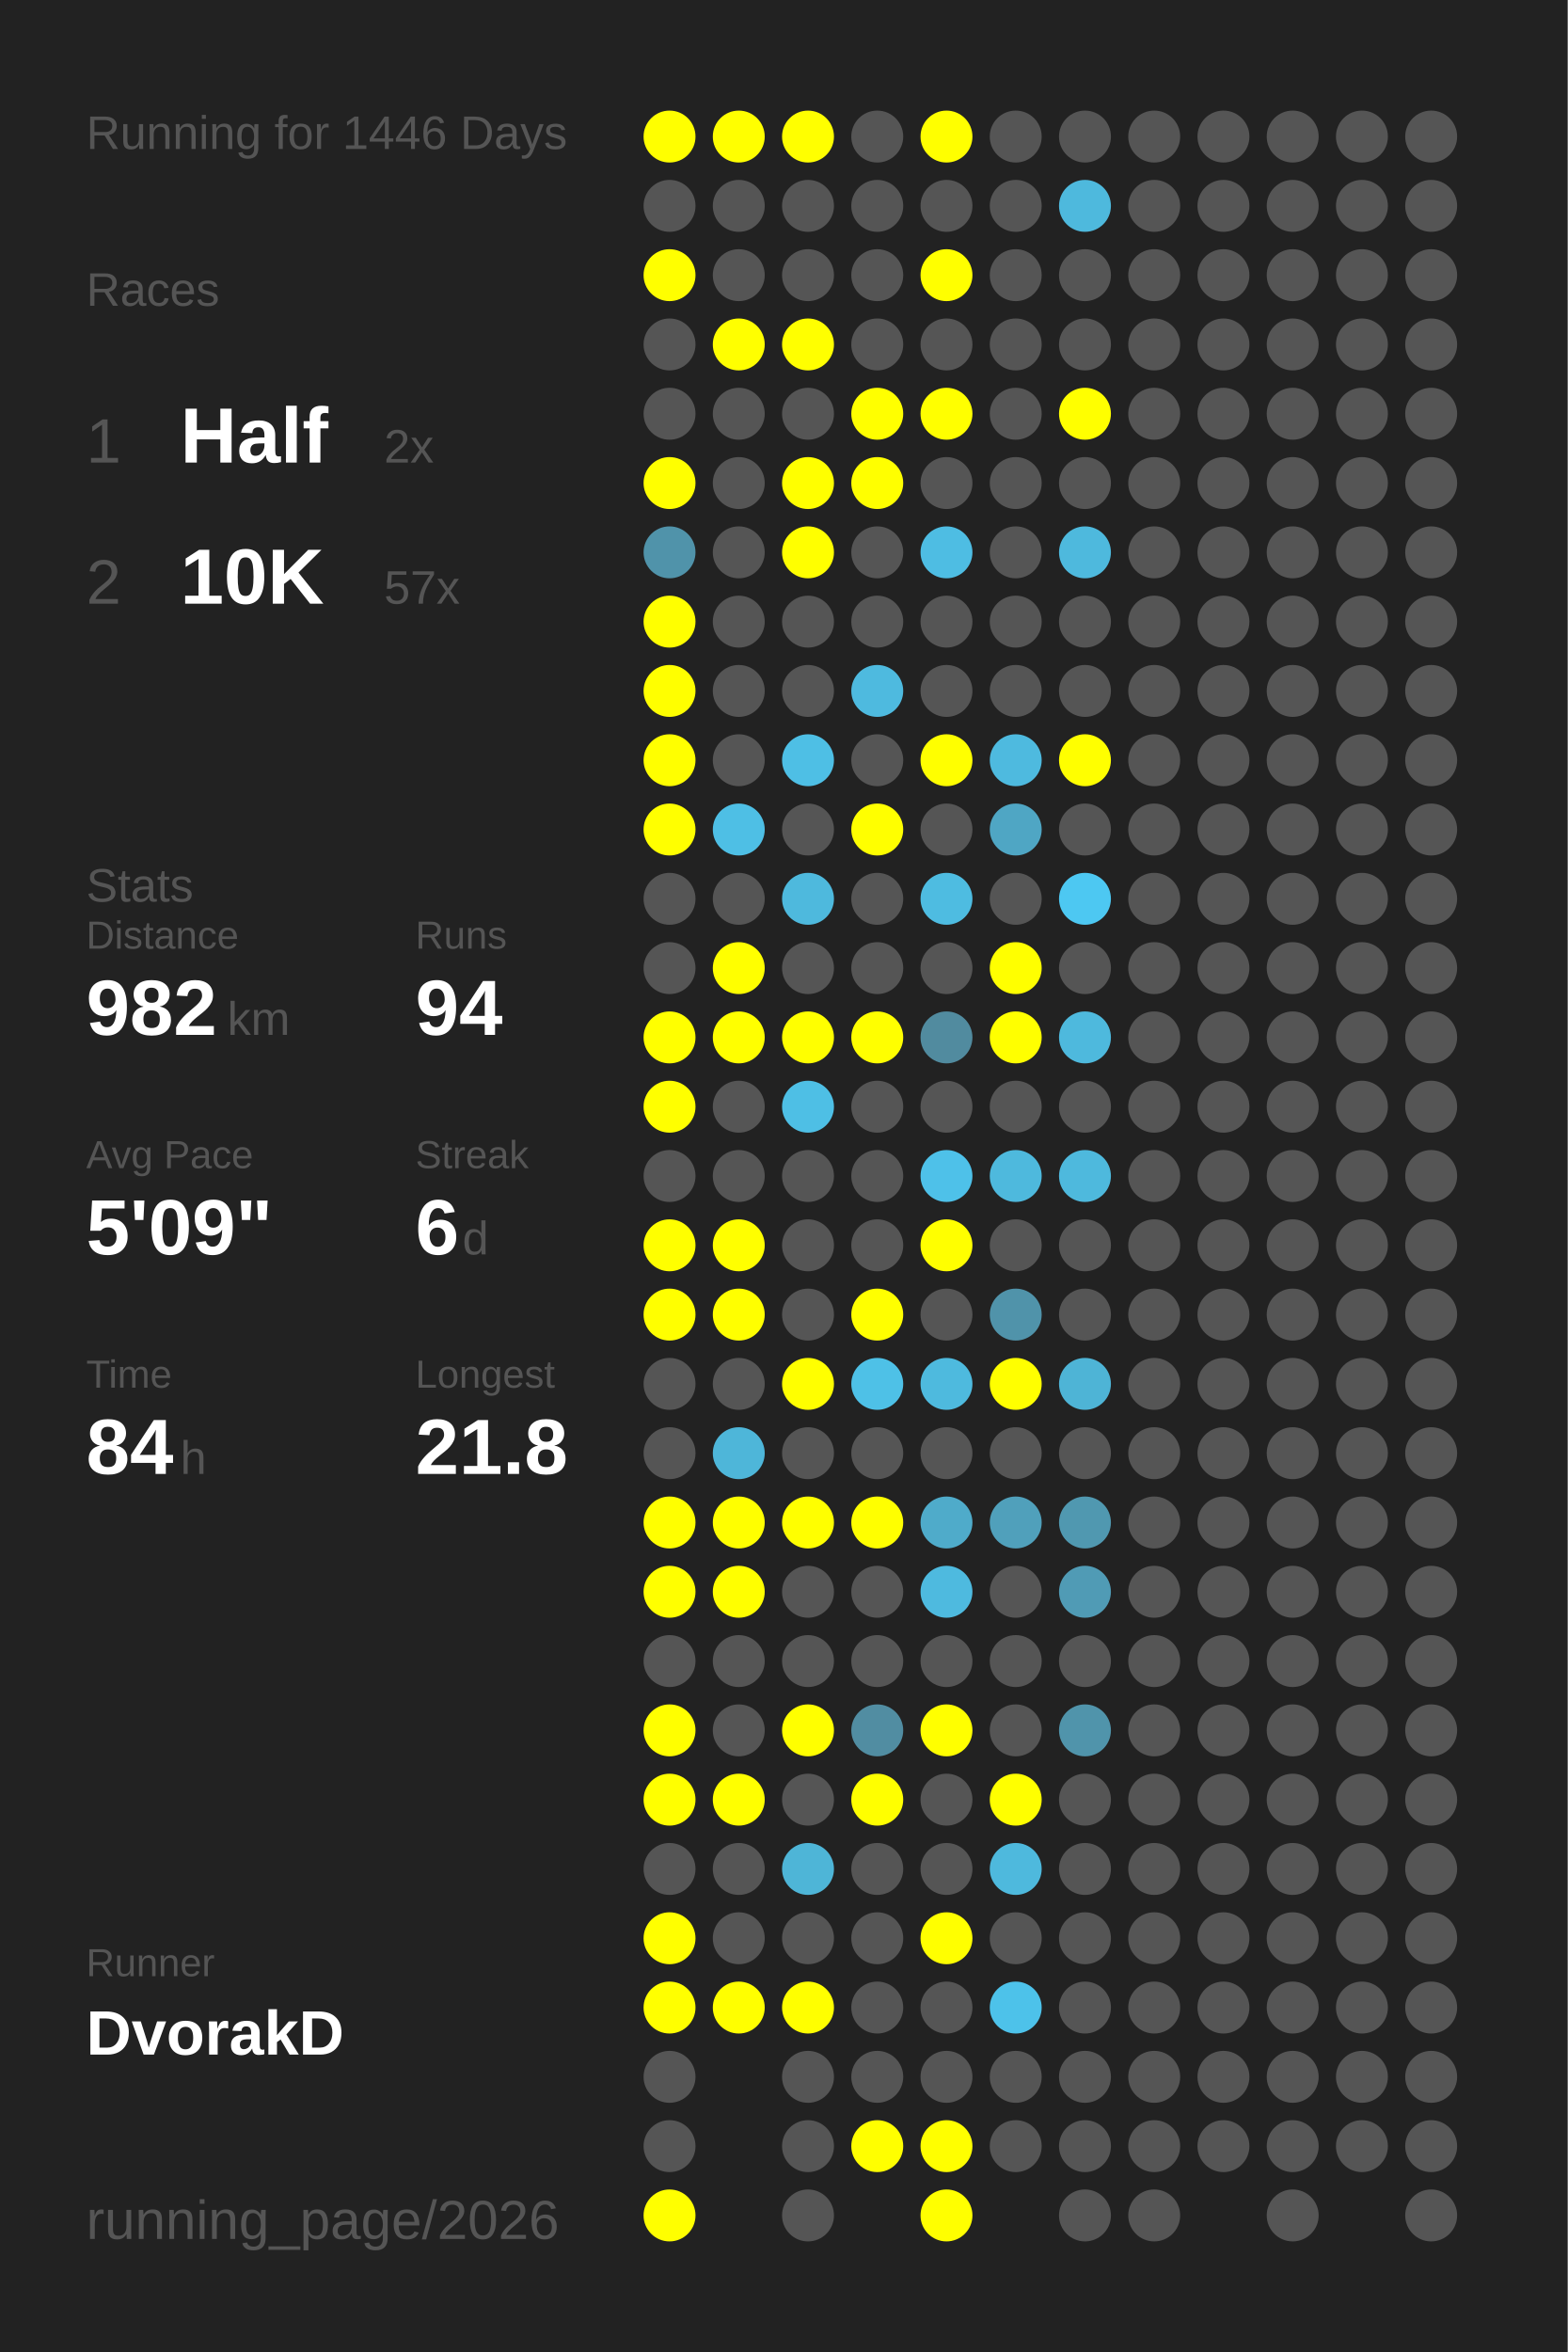
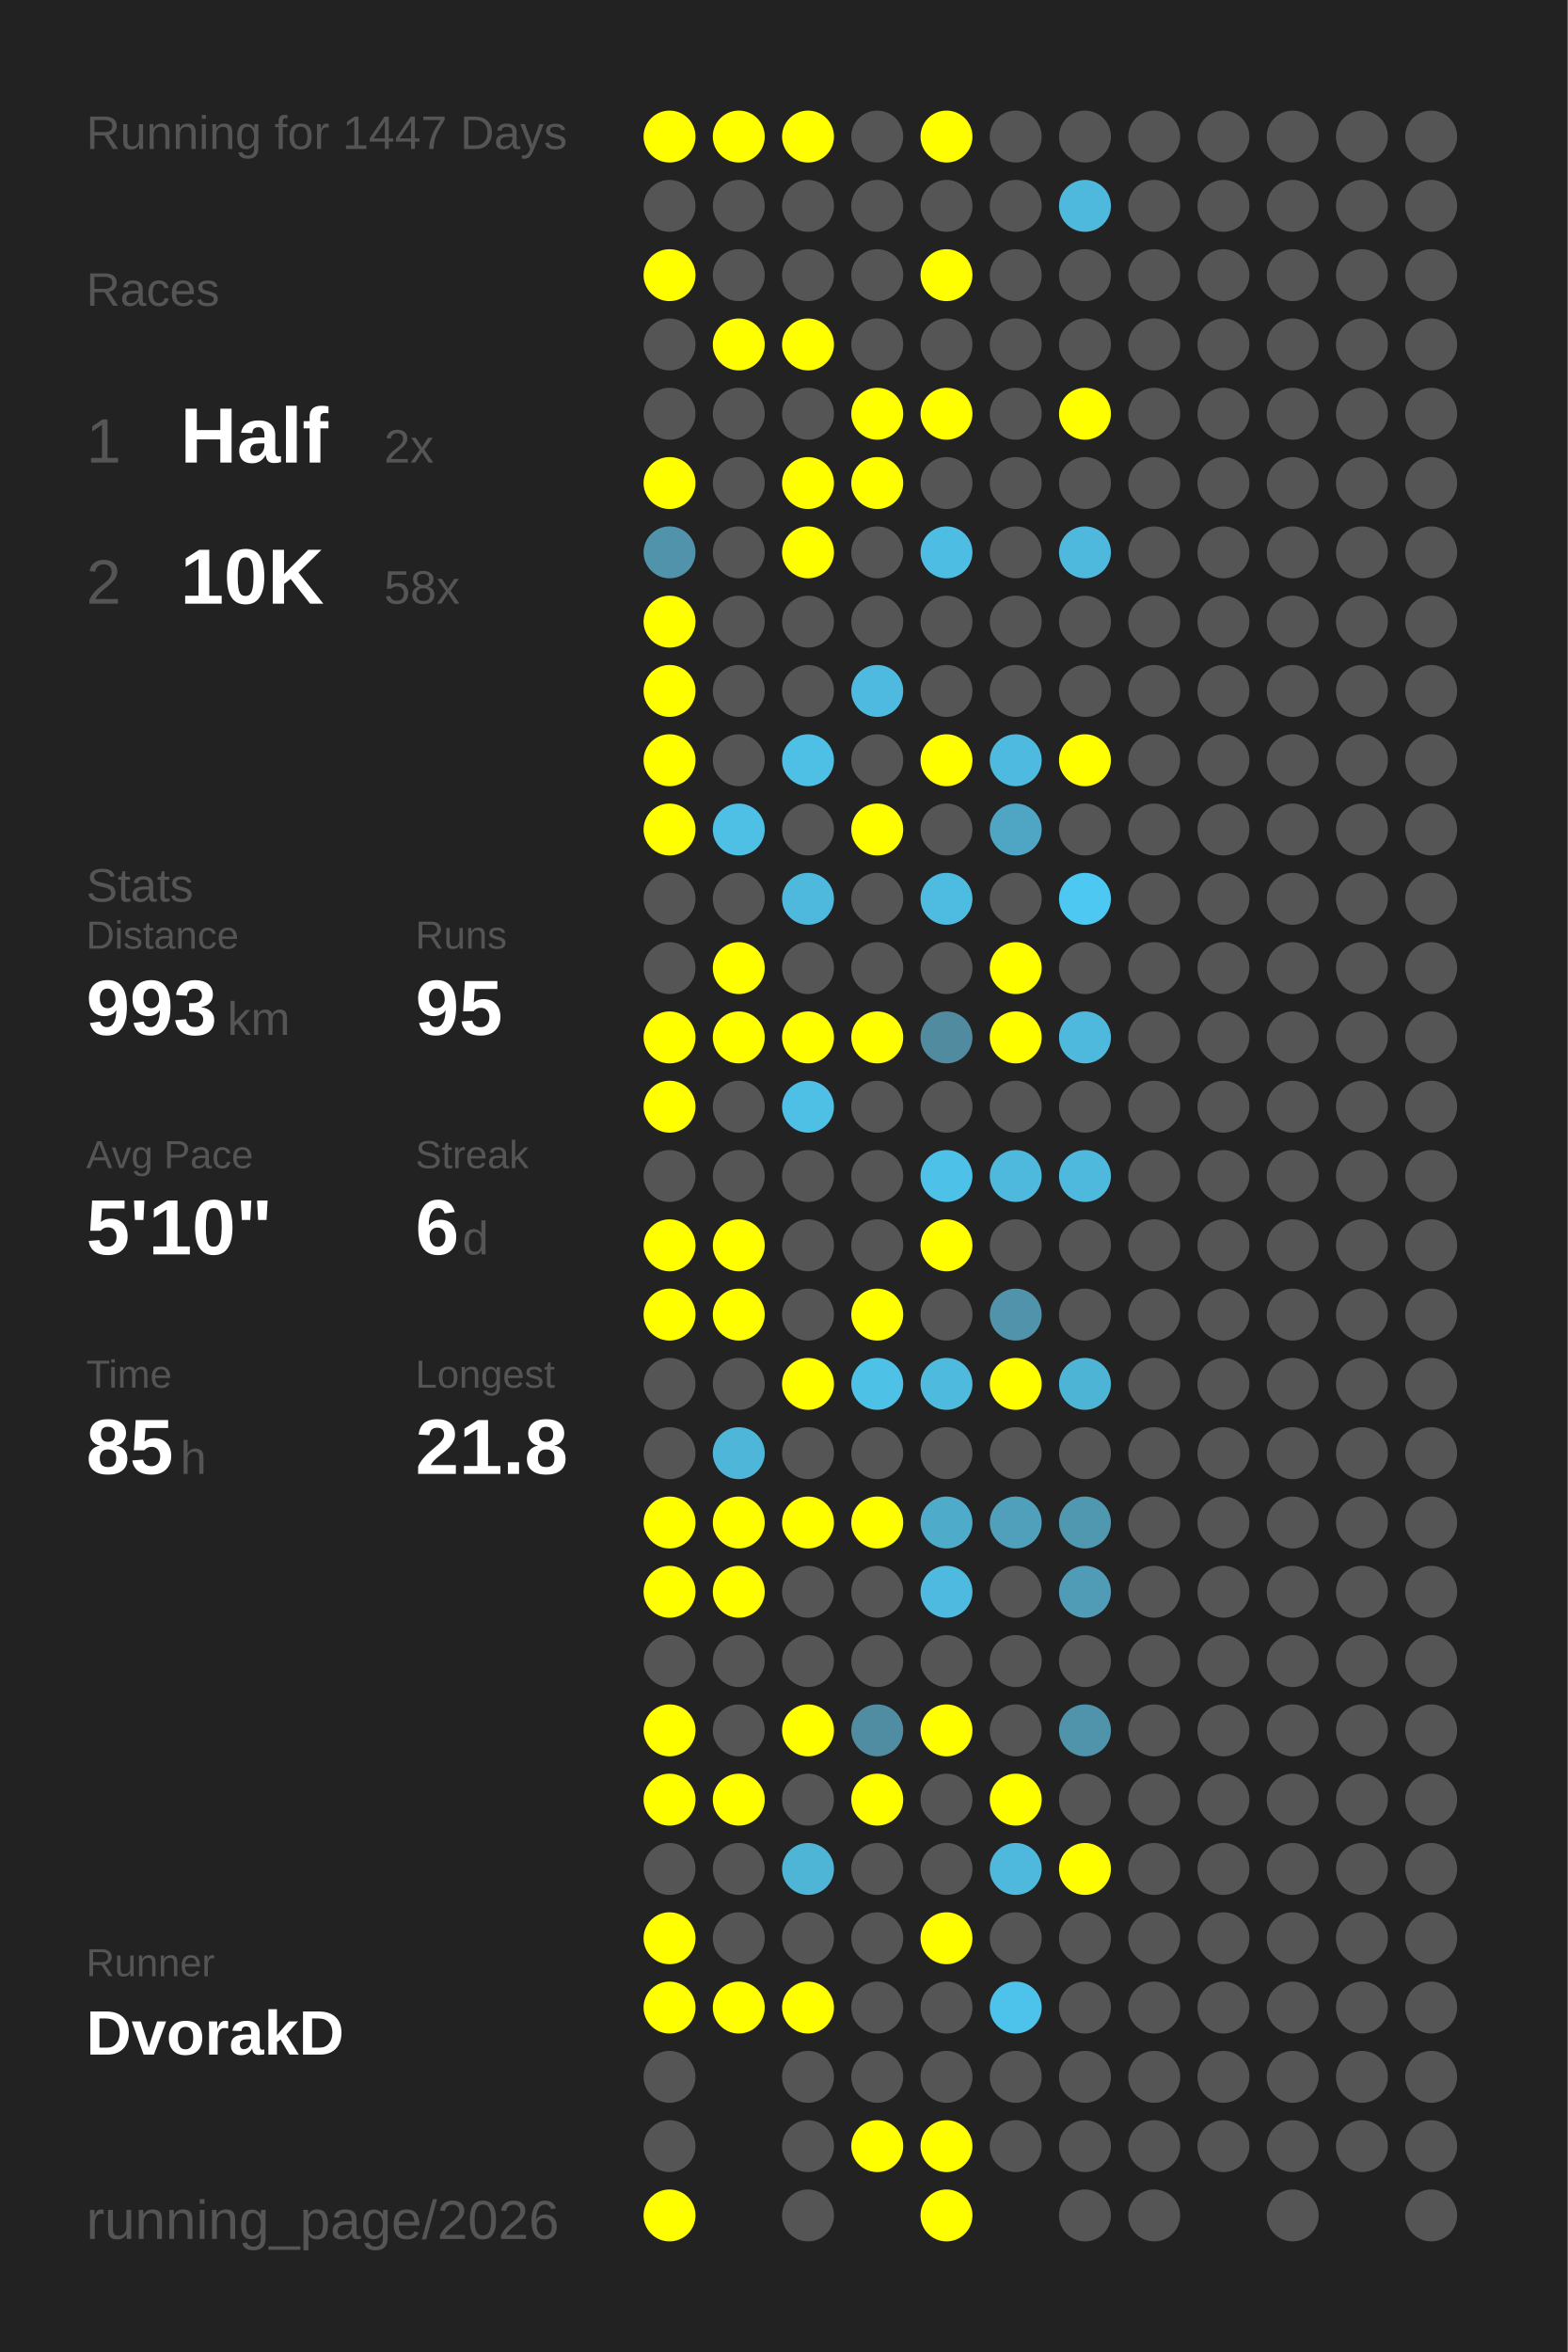
<svg xmlns="http://www.w3.org/2000/svg" baseProfile="full" height="300mm" version="1.1" viewBox="0,0,200,300" width="200mm">
  <defs />
  <rect fill="#222222" height="300" width="200" x="0" y="0" />
-   <text fill="#555555" style="font-size:6px; font-family:Arial;" x="11" y="19">Running for 1446 Days</text>
+   <text fill="#555555" style="font-size:6px; font-family:Arial;" x="11" y="19">Running for 1447 Days</text>
  <text fill="#555555" style="font-size:6px; font-family:Arial;" x="11" y="39">Races</text>
  <text fill="#555555" style="font-size:8px; font-family:Arial;" x="11" y="59">1</text>
  <text fill="#FFFFFF" style="font-size:10px; font-family:Arial; font-weight:bold;" x="23" y="59">Half</text>
  <text fill="#555555" style="font-size:6px; font-family:Arial;" x="49" y="59">2x</text>
  <text fill="#555555" style="font-size:8px; font-family:Arial;" x="11" y="77">2</text>
  <text fill="#FFFFFF" style="font-size:10px; font-family:Arial; font-weight:bold;" x="23" y="77">10K</text>
-   <text fill="#555555" style="font-size:6px; font-family:Arial;" x="49" y="77">57x</text>
+   <text fill="#555555" style="font-size:6px; font-family:Arial;" x="49" y="77">58x</text>
  <text fill="#555555" style="font-size:6px; font-family:Arial;" x="11" y="115">Stats</text>
  <text fill="#555555" style="font-size:5px; font-family:Arial;" x="11" y="121">Distance</text>
-   <text fill="#FFFFFF" style="font-size:10px; font-family:Arial; font-weight:bold;" x="11" y="132">982</text>
+   <text fill="#FFFFFF" style="font-size:10px; font-family:Arial; font-weight:bold;" x="11" y="132">993</text>
  <text fill="#555555" style="font-size:6px; font-family:Arial;" x="29" y="132">km</text>
  <text fill="#555555" style="font-size:5px; font-family:Arial;" x="53" y="121">Runs</text>
-   <text fill="#FFFFFF" style="font-size:10px; font-family:Arial; font-weight:bold;" x="53" y="132">94</text>
+   <text fill="#FFFFFF" style="font-size:10px; font-family:Arial; font-weight:bold;" x="53" y="132">95</text>
  <text fill="#555555" style="font-size:5px; font-family:Arial;" x="11" y="149">Avg Pace</text>
-   <text fill="#FFFFFF" style="font-size:10px; font-family:Arial; font-weight:bold;" x="11" y="160">5'09"</text>
+   <text fill="#FFFFFF" style="font-size:10px; font-family:Arial; font-weight:bold;" x="11" y="160">5'10"</text>
  <text fill="#555555" style="font-size:5px; font-family:Arial;" x="53" y="149">Streak</text>
  <text fill="#FFFFFF" style="font-size:10px; font-family:Arial; font-weight:bold;" x="53" y="160">6</text>
  <text fill="#555555" style="font-size:6px; font-family:Arial;" x="59" y="160">d</text>
  <text fill="#555555" style="font-size:5px; font-family:Arial;" x="11" y="177">Time</text>
-   <text fill="#FFFFFF" style="font-size:10px; font-family:Arial; font-weight:bold;" x="11" y="188">84</text>
+   <text fill="#FFFFFF" style="font-size:10px; font-family:Arial; font-weight:bold;" x="11" y="188">85</text>
  <text fill="#555555" style="font-size:6px; font-family:Arial;" x="23" y="188">h</text>
  <text fill="#555555" style="font-size:5px; font-family:Arial;" x="53" y="177">Longest</text>
  <text fill="#FFFFFF" style="font-size:10px; font-family:Arial; font-weight:bold;" x="53" y="188">21.8</text>
  <text fill="#555555" style="font-size:5px; font-family:Arial;" x="11" y="252.065">Runner</text>
  <text fill="#FFFFFF" style="font-size:8px; font-family:Arial; font-weight:bold;" x="11" y="262.065">DvorakD</text>
  <text fill="#555555" style="font-size:7px; font-family:Arial;" x="11" y="285.581">running_page/2026</text>
  <circle cx="85.417" cy="17.419" fill="#FFFF00" r="3.312" />
  <circle cx="85.417" cy="26.258" fill="#555555" r="3.312" />
  <circle cx="85.417" cy="35.097" fill="#FFFF00" r="3.312" />
  <circle cx="85.417" cy="43.935" fill="#555555" r="3.312" />
  <circle cx="85.417" cy="52.774" fill="#555555" r="3.312" />
  <circle cx="85.417" cy="61.613" fill="#FFFF00" r="3.312" />
  <circle cx="85.417" cy="70.452" fill="#5093aa" r="3.312" />
  <circle cx="85.417" cy="79.29" fill="#FFFF00" r="3.312" />
  <circle cx="85.417" cy="88.129" fill="#FFFF00" r="3.312" />
  <circle cx="85.417" cy="96.968" fill="#FFFF00" r="3.312" />
  <circle cx="85.417" cy="105.806" fill="#FFFF00" r="3.312" />
  <circle cx="85.417" cy="114.645" fill="#555555" r="3.312" />
  <circle cx="85.417" cy="123.484" fill="#555555" r="3.312" />
  <circle cx="85.417" cy="132.323" fill="#FFFF00" r="3.312" />
  <circle cx="85.417" cy="141.161" fill="#FFFF00" r="3.312" />
  <circle cx="85.417" cy="150" fill="#555555" r="3.312" />
  <circle cx="85.417" cy="158.839" fill="#FFFF00" r="3.312" />
  <circle cx="85.417" cy="167.677" fill="#FFFF00" r="3.312" />
  <circle cx="85.417" cy="176.516" fill="#555555" r="3.312" />
  <circle cx="85.417" cy="185.355" fill="#555555" r="3.312" />
  <circle cx="85.417" cy="194.194" fill="#FFFF00" r="3.312" />
  <circle cx="85.417" cy="203.032" fill="#FFFF00" r="3.312" />
  <circle cx="85.417" cy="211.871" fill="#555555" r="3.312" />
  <circle cx="85.417" cy="220.71" fill="#FFFF00" r="3.312" />
  <circle cx="85.417" cy="229.548" fill="#FFFF00" r="3.312" />
  <circle cx="85.417" cy="238.387" fill="#555555" r="3.312" />
  <circle cx="85.417" cy="247.226" fill="#FFFF00" r="3.312" />
  <circle cx="85.417" cy="256.065" fill="#FFFF00" r="3.312" />
  <circle cx="85.417" cy="264.903" fill="#555555" r="3.312" />
  <circle cx="85.417" cy="273.742" fill="#555555" r="3.312" />
  <circle cx="85.417" cy="282.581" fill="#FFFF00" r="3.312" />
  <circle cx="94.25" cy="17.419" fill="#FFFF00" r="3.312" />
  <circle cx="94.25" cy="26.258" fill="#555555" r="3.312" />
  <circle cx="94.25" cy="35.097" fill="#555555" r="3.312" />
  <circle cx="94.25" cy="43.935" fill="#FFFF00" r="3.312" />
  <circle cx="94.25" cy="52.774" fill="#555555" r="3.312" />
  <circle cx="94.25" cy="61.613" fill="#555555" r="3.312" />
  <circle cx="94.25" cy="70.452" fill="#555555" r="3.312" />
  <circle cx="94.25" cy="79.29" fill="#555555" r="3.312" />
  <circle cx="94.25" cy="88.129" fill="#555555" r="3.312" />
  <circle cx="94.25" cy="96.968" fill="#555555" r="3.312" />
  <circle cx="94.25" cy="105.806" fill="#4ebfe5" r="3.312" />
  <circle cx="94.25" cy="114.645" fill="#555555" r="3.312" />
  <circle cx="94.25" cy="123.484" fill="#FFFF00" r="3.312" />
  <circle cx="94.25" cy="132.323" fill="#FFFF00" r="3.312" />
  <circle cx="94.25" cy="141.161" fill="#555555" r="3.312" />
  <circle cx="94.25" cy="150" fill="#555555" r="3.312" />
  <circle cx="94.25" cy="158.839" fill="#FFFF00" r="3.312" />
  <circle cx="94.25" cy="167.677" fill="#FFFF00" r="3.312" />
  <circle cx="94.25" cy="176.516" fill="#555555" r="3.312" />
  <circle cx="94.25" cy="185.355" fill="#4eb6d9" r="3.312" />
  <circle cx="94.25" cy="194.194" fill="#FFFF00" r="3.312" />
  <circle cx="94.25" cy="203.032" fill="#FFFF00" r="3.312" />
  <circle cx="94.25" cy="211.871" fill="#555555" r="3.312" />
  <circle cx="94.25" cy="220.71" fill="#555555" r="3.312" />
  <circle cx="94.25" cy="229.548" fill="#FFFF00" r="3.312" />
  <circle cx="94.25" cy="238.387" fill="#555555" r="3.312" />
  <circle cx="94.25" cy="247.226" fill="#555555" r="3.312" />
  <circle cx="94.25" cy="256.065" fill="#FFFF00" r="3.312" />
  <circle cx="103.083" cy="17.419" fill="#FFFF00" r="3.312" />
  <circle cx="103.083" cy="26.258" fill="#555555" r="3.312" />
  <circle cx="103.083" cy="35.097" fill="#555555" r="3.312" />
  <circle cx="103.083" cy="43.935" fill="#FFFF00" r="3.312" />
  <circle cx="103.083" cy="52.774" fill="#555555" r="3.312" />
  <circle cx="103.083" cy="61.613" fill="#FFFF00" r="3.312" />
  <circle cx="103.083" cy="70.452" fill="#FFFF00" r="3.312" />
  <circle cx="103.083" cy="79.29" fill="#555555" r="3.312" />
  <circle cx="103.083" cy="88.129" fill="#555555" r="3.312" />
  <circle cx="103.083" cy="96.968" fill="#4ebfe5" r="3.312" />
  <circle cx="103.083" cy="105.806" fill="#555555" r="3.312" />
  <circle cx="103.083" cy="114.645" fill="#4eb9dd" r="3.312" />
  <circle cx="103.083" cy="123.484" fill="#555555" r="3.312" />
  <circle cx="103.083" cy="132.323" fill="#FFFF00" r="3.312" />
  <circle cx="103.083" cy="141.161" fill="#4ebfe5" r="3.312" />
  <circle cx="103.083" cy="150" fill="#555555" r="3.312" />
  <circle cx="103.083" cy="158.839" fill="#555555" r="3.312" />
  <circle cx="103.083" cy="167.677" fill="#555555" r="3.312" />
  <circle cx="103.083" cy="176.516" fill="#FFFF00" r="3.312" />
  <circle cx="103.083" cy="185.355" fill="#555555" r="3.312" />
  <circle cx="103.083" cy="194.194" fill="#FFFF00" r="3.312" />
  <circle cx="103.083" cy="203.032" fill="#555555" r="3.312" />
  <circle cx="103.083" cy="211.871" fill="#555555" r="3.312" />
  <circle cx="103.083" cy="220.71" fill="#FFFF00" r="3.312" />
  <circle cx="103.083" cy="229.548" fill="#555555" r="3.312" />
  <circle cx="103.083" cy="238.387" fill="#4eb5d7" r="3.312" />
  <circle cx="103.083" cy="247.226" fill="#555555" r="3.312" />
  <circle cx="103.083" cy="256.065" fill="#FFFF00" r="3.312" />
  <circle cx="103.083" cy="264.903" fill="#555555" r="3.312" />
  <circle cx="103.083" cy="273.742" fill="#555555" r="3.312" />
  <circle cx="103.083" cy="282.581" fill="#555555" r="3.312" />
  <circle cx="111.917" cy="17.419" fill="#555555" r="3.312" />
  <circle cx="111.917" cy="26.258" fill="#555555" r="3.312" />
  <circle cx="111.917" cy="35.097" fill="#555555" r="3.312" />
  <circle cx="111.917" cy="43.935" fill="#555555" r="3.312" />
  <circle cx="111.917" cy="52.774" fill="#FFFF00" r="3.312" />
  <circle cx="111.917" cy="61.613" fill="#FFFF00" r="3.312" />
  <circle cx="111.917" cy="70.452" fill="#555555" r="3.312" />
  <circle cx="111.917" cy="79.29" fill="#555555" r="3.312" />
  <circle cx="111.917" cy="88.129" fill="#4ebadf" r="3.312" />
  <circle cx="111.917" cy="96.968" fill="#555555" r="3.312" />
  <circle cx="111.917" cy="105.806" fill="#FFFF00" r="3.312" />
  <circle cx="111.917" cy="114.645" fill="#555555" r="3.312" />
  <circle cx="111.917" cy="123.484" fill="#555555" r="3.312" />
  <circle cx="111.917" cy="132.323" fill="#FFFF00" r="3.312" />
  <circle cx="111.917" cy="141.161" fill="#555555" r="3.312" />
  <circle cx="111.917" cy="150" fill="#555555" r="3.312" />
  <circle cx="111.917" cy="158.839" fill="#555555" r="3.312" />
  <circle cx="111.917" cy="167.677" fill="#FFFF00" r="3.312" />
  <circle cx="111.917" cy="176.516" fill="#4ec1e7" r="3.312" />
  <circle cx="111.917" cy="185.355" fill="#555555" r="3.312" />
  <circle cx="111.917" cy="194.194" fill="#FFFF00" r="3.312" />
  <circle cx="111.917" cy="203.032" fill="#555555" r="3.312" />
  <circle cx="111.917" cy="211.871" fill="#555555" r="3.312" />
  <circle cx="111.917" cy="220.71" fill="#518da2" r="3.312" />
  <circle cx="111.917" cy="229.548" fill="#FFFF00" r="3.312" />
  <circle cx="111.917" cy="238.387" fill="#555555" r="3.312" />
  <circle cx="111.917" cy="247.226" fill="#555555" r="3.312" />
  <circle cx="111.917" cy="256.065" fill="#555555" r="3.312" />
  <circle cx="111.917" cy="264.903" fill="#555555" r="3.312" />
  <circle cx="111.917" cy="273.742" fill="#FFFF00" r="3.312" />
  <circle cx="120.75" cy="17.419" fill="#FFFF00" r="3.312" />
  <circle cx="120.75" cy="26.258" fill="#555555" r="3.312" />
  <circle cx="120.75" cy="35.097" fill="#FFFF00" r="3.312" />
  <circle cx="120.75" cy="43.935" fill="#555555" r="3.312" />
  <circle cx="120.75" cy="52.774" fill="#FFFF00" r="3.312" />
  <circle cx="120.75" cy="61.613" fill="#555555" r="3.312" />
  <circle cx="120.75" cy="70.452" fill="#4ebde3" r="3.312" />
  <circle cx="120.75" cy="79.29" fill="#555555" r="3.312" />
  <circle cx="120.75" cy="88.129" fill="#555555" r="3.312" />
  <circle cx="120.75" cy="96.968" fill="#FFFF00" r="3.312" />
  <circle cx="120.75" cy="105.806" fill="#555555" r="3.312" />
  <circle cx="120.75" cy="114.645" fill="#4ebce1" r="3.312" />
  <circle cx="120.75" cy="123.484" fill="#555555" r="3.312" />
  <circle cx="120.75" cy="132.323" fill="#518b9f" r="3.312" />
  <circle cx="120.75" cy="141.161" fill="#555555" r="3.312" />
  <circle cx="120.75" cy="150" fill="#4ec1e9" r="3.312" />
  <circle cx="120.75" cy="158.839" fill="#FFFF00" r="3.312" />
  <circle cx="120.75" cy="167.677" fill="#555555" r="3.312" />
  <circle cx="120.75" cy="176.516" fill="#4ebade" r="3.312" />
  <circle cx="120.75" cy="185.355" fill="#555555" r="3.312" />
  <circle cx="120.75" cy="194.194" fill="#4fabca" r="3.312" />
  <circle cx="120.75" cy="203.032" fill="#4ebadf" r="3.312" />
  <circle cx="120.75" cy="211.871" fill="#555555" r="3.312" />
  <circle cx="120.75" cy="220.71" fill="#FFFF00" r="3.312" />
  <circle cx="120.75" cy="229.548" fill="#555555" r="3.312" />
  <circle cx="120.75" cy="238.387" fill="#555555" r="3.312" />
  <circle cx="120.75" cy="247.226" fill="#FFFF00" r="3.312" />
  <circle cx="120.75" cy="256.065" fill="#555555" r="3.312" />
  <circle cx="120.75" cy="264.903" fill="#555555" r="3.312" />
  <circle cx="120.75" cy="273.742" fill="#FFFF00" r="3.312" />
  <circle cx="120.75" cy="282.581" fill="#FFFF00" r="3.312" />
  <circle cx="129.583" cy="17.419" fill="#555555" r="3.312" />
  <circle cx="129.583" cy="26.258" fill="#555555" r="3.312" />
  <circle cx="129.583" cy="35.097" fill="#555555" r="3.312" />
  <circle cx="129.583" cy="43.935" fill="#555555" r="3.312" />
  <circle cx="129.583" cy="52.774" fill="#555555" r="3.312" />
  <circle cx="129.583" cy="61.613" fill="#555555" r="3.312" />
  <circle cx="129.583" cy="70.452" fill="#555555" r="3.312" />
  <circle cx="129.583" cy="79.29" fill="#555555" r="3.312" />
  <circle cx="129.583" cy="88.129" fill="#555555" r="3.312" />
  <circle cx="129.583" cy="96.968" fill="#4ebadf" r="3.312" />
  <circle cx="129.583" cy="105.806" fill="#4fa6c4" r="3.312" />
  <circle cx="129.583" cy="114.645" fill="#555555" r="3.312" />
  <circle cx="129.583" cy="123.484" fill="#FFFF00" r="3.312" />
  <circle cx="129.583" cy="132.323" fill="#FFFF00" r="3.312" />
  <circle cx="129.583" cy="141.161" fill="#555555" r="3.312" />
  <circle cx="129.583" cy="150" fill="#4eb9dd" r="3.312" />
  <circle cx="129.583" cy="158.839" fill="#555555" r="3.312" />
  <circle cx="129.583" cy="167.677" fill="#5093aa" r="3.312" />
  <circle cx="129.583" cy="176.516" fill="#FFFF00" r="3.312" />
  <circle cx="129.583" cy="185.355" fill="#555555" r="3.312" />
  <circle cx="129.583" cy="194.194" fill="#50a0bb" r="3.312" />
  <circle cx="129.583" cy="203.032" fill="#555555" r="3.312" />
  <circle cx="129.583" cy="211.871" fill="#555555" r="3.312" />
  <circle cx="129.583" cy="220.71" fill="#555555" r="3.312" />
  <circle cx="129.583" cy="229.548" fill="#FFFF00" r="3.312" />
  <circle cx="129.583" cy="238.387" fill="#4eb9dd" r="3.312" />
  <circle cx="129.583" cy="247.226" fill="#555555" r="3.312" />
  <circle cx="129.583" cy="256.065" fill="#4dc2ea" r="3.312" />
  <circle cx="129.583" cy="264.903" fill="#555555" r="3.312" />
  <circle cx="129.583" cy="273.742" fill="#555555" r="3.312" />
  <circle cx="138.417" cy="17.419" fill="#555555" r="3.312" />
  <circle cx="138.417" cy="26.258" fill="#4eb9dd" r="3.312" />
  <circle cx="138.417" cy="35.097" fill="#555555" r="3.312" />
  <circle cx="138.417" cy="43.935" fill="#555555" r="3.312" />
  <circle cx="138.417" cy="52.774" fill="#FFFF00" r="3.312" />
  <circle cx="138.417" cy="61.613" fill="#555555" r="3.312" />
  <circle cx="138.417" cy="70.452" fill="#4eb9dd" r="3.312" />
  <circle cx="138.417" cy="79.29" fill="#555555" r="3.312" />
  <circle cx="138.417" cy="88.129" fill="#555555" r="3.312" />
  <circle cx="138.417" cy="96.968" fill="#FFFF00" r="3.312" />
  <circle cx="138.417" cy="105.806" fill="#555555" r="3.312" />
  <circle cx="138.417" cy="114.645" fill="#4dc8f2" r="3.312" />
  <circle cx="138.417" cy="123.484" fill="#555555" r="3.312" />
  <circle cx="138.417" cy="132.323" fill="#4eb9dd" r="3.312" />
  <circle cx="138.417" cy="141.161" fill="#555555" r="3.312" />
  <circle cx="138.417" cy="150" fill="#4eb9dd" r="3.312" />
  <circle cx="138.417" cy="158.839" fill="#555555" r="3.312" />
  <circle cx="138.417" cy="167.677" fill="#555555" r="3.312" />
  <circle cx="138.417" cy="176.516" fill="#4eb4d6" r="3.312" />
  <circle cx="138.417" cy="185.355" fill="#555555" r="3.312" />
  <circle cx="138.417" cy="194.194" fill="#5098b0" r="3.312" />
  <circle cx="138.417" cy="203.032" fill="#509bb5" r="3.312" />
  <circle cx="138.417" cy="211.871" fill="#555555" r="3.312" />
  <circle cx="138.417" cy="220.71" fill="#5094ab" r="3.312" />
  <circle cx="138.417" cy="229.548" fill="#555555" r="3.312" />
-   <circle cx="138.417" cy="238.387" fill="#555555" r="3.312" />
+   <circle cx="138.417" cy="238.387" fill="#FFFF00" r="3.312" />
  <circle cx="138.417" cy="247.226" fill="#555555" r="3.312" />
  <circle cx="138.417" cy="256.065" fill="#555555" r="3.312" />
  <circle cx="138.417" cy="264.903" fill="#555555" r="3.312" />
  <circle cx="138.417" cy="273.742" fill="#555555" r="3.312" />
  <circle cx="138.417" cy="282.581" fill="#555555" r="3.312" />
  <circle cx="147.25" cy="17.419" fill="#555555" r="3.312" />
  <circle cx="147.25" cy="26.258" fill="#555555" r="3.312" />
  <circle cx="147.25" cy="35.097" fill="#555555" r="3.312" />
  <circle cx="147.25" cy="43.935" fill="#555555" r="3.312" />
  <circle cx="147.25" cy="52.774" fill="#555555" r="3.312" />
  <circle cx="147.25" cy="61.613" fill="#555555" r="3.312" />
  <circle cx="147.25" cy="70.452" fill="#555555" r="3.312" />
  <circle cx="147.25" cy="79.29" fill="#555555" r="3.312" />
  <circle cx="147.25" cy="88.129" fill="#555555" r="3.312" />
  <circle cx="147.25" cy="96.968" fill="#555555" r="3.312" />
  <circle cx="147.25" cy="105.806" fill="#555555" r="3.312" />
  <circle cx="147.25" cy="114.645" fill="#555555" r="3.312" />
  <circle cx="147.25" cy="123.484" fill="#555555" r="3.312" />
  <circle cx="147.25" cy="132.323" fill="#555555" r="3.312" />
  <circle cx="147.25" cy="141.161" fill="#555555" r="3.312" />
  <circle cx="147.25" cy="150" fill="#555555" r="3.312" />
  <circle cx="147.25" cy="158.839" fill="#555555" r="3.312" />
  <circle cx="147.25" cy="167.677" fill="#555555" r="3.312" />
  <circle cx="147.25" cy="176.516" fill="#555555" r="3.312" />
  <circle cx="147.25" cy="185.355" fill="#555555" r="3.312" />
  <circle cx="147.25" cy="194.194" fill="#555555" r="3.312" />
  <circle cx="147.25" cy="203.032" fill="#555555" r="3.312" />
  <circle cx="147.25" cy="211.871" fill="#555555" r="3.312" />
  <circle cx="147.25" cy="220.71" fill="#555555" r="3.312" />
  <circle cx="147.25" cy="229.548" fill="#555555" r="3.312" />
  <circle cx="147.25" cy="238.387" fill="#555555" r="3.312" />
  <circle cx="147.25" cy="247.226" fill="#555555" r="3.312" />
  <circle cx="147.25" cy="256.065" fill="#555555" r="3.312" />
  <circle cx="147.25" cy="264.903" fill="#555555" r="3.312" />
  <circle cx="147.25" cy="273.742" fill="#555555" r="3.312" />
  <circle cx="147.25" cy="282.581" fill="#555555" r="3.312" />
  <circle cx="156.083" cy="17.419" fill="#555555" r="3.312" />
  <circle cx="156.083" cy="26.258" fill="#555555" r="3.312" />
  <circle cx="156.083" cy="35.097" fill="#555555" r="3.312" />
  <circle cx="156.083" cy="43.935" fill="#555555" r="3.312" />
  <circle cx="156.083" cy="52.774" fill="#555555" r="3.312" />
  <circle cx="156.083" cy="61.613" fill="#555555" r="3.312" />
  <circle cx="156.083" cy="70.452" fill="#555555" r="3.312" />
  <circle cx="156.083" cy="79.29" fill="#555555" r="3.312" />
  <circle cx="156.083" cy="88.129" fill="#555555" r="3.312" />
  <circle cx="156.083" cy="96.968" fill="#555555" r="3.312" />
  <circle cx="156.083" cy="105.806" fill="#555555" r="3.312" />
  <circle cx="156.083" cy="114.645" fill="#555555" r="3.312" />
  <circle cx="156.083" cy="123.484" fill="#555555" r="3.312" />
  <circle cx="156.083" cy="132.323" fill="#555555" r="3.312" />
  <circle cx="156.083" cy="141.161" fill="#555555" r="3.312" />
  <circle cx="156.083" cy="150" fill="#555555" r="3.312" />
  <circle cx="156.083" cy="158.839" fill="#555555" r="3.312" />
  <circle cx="156.083" cy="167.677" fill="#555555" r="3.312" />
  <circle cx="156.083" cy="176.516" fill="#555555" r="3.312" />
  <circle cx="156.083" cy="185.355" fill="#555555" r="3.312" />
  <circle cx="156.083" cy="194.194" fill="#555555" r="3.312" />
  <circle cx="156.083" cy="203.032" fill="#555555" r="3.312" />
  <circle cx="156.083" cy="211.871" fill="#555555" r="3.312" />
  <circle cx="156.083" cy="220.71" fill="#555555" r="3.312" />
  <circle cx="156.083" cy="229.548" fill="#555555" r="3.312" />
  <circle cx="156.083" cy="238.387" fill="#555555" r="3.312" />
  <circle cx="156.083" cy="247.226" fill="#555555" r="3.312" />
  <circle cx="156.083" cy="256.065" fill="#555555" r="3.312" />
  <circle cx="156.083" cy="264.903" fill="#555555" r="3.312" />
  <circle cx="156.083" cy="273.742" fill="#555555" r="3.312" />
  <circle cx="164.917" cy="17.419" fill="#555555" r="3.312" />
  <circle cx="164.917" cy="26.258" fill="#555555" r="3.312" />
  <circle cx="164.917" cy="35.097" fill="#555555" r="3.312" />
  <circle cx="164.917" cy="43.935" fill="#555555" r="3.312" />
  <circle cx="164.917" cy="52.774" fill="#555555" r="3.312" />
  <circle cx="164.917" cy="61.613" fill="#555555" r="3.312" />
  <circle cx="164.917" cy="70.452" fill="#555555" r="3.312" />
  <circle cx="164.917" cy="79.29" fill="#555555" r="3.312" />
  <circle cx="164.917" cy="88.129" fill="#555555" r="3.312" />
  <circle cx="164.917" cy="96.968" fill="#555555" r="3.312" />
  <circle cx="164.917" cy="105.806" fill="#555555" r="3.312" />
  <circle cx="164.917" cy="114.645" fill="#555555" r="3.312" />
  <circle cx="164.917" cy="123.484" fill="#555555" r="3.312" />
  <circle cx="164.917" cy="132.323" fill="#555555" r="3.312" />
  <circle cx="164.917" cy="141.161" fill="#555555" r="3.312" />
  <circle cx="164.917" cy="150" fill="#555555" r="3.312" />
  <circle cx="164.917" cy="158.839" fill="#555555" r="3.312" />
  <circle cx="164.917" cy="167.677" fill="#555555" r="3.312" />
  <circle cx="164.917" cy="176.516" fill="#555555" r="3.312" />
  <circle cx="164.917" cy="185.355" fill="#555555" r="3.312" />
  <circle cx="164.917" cy="194.194" fill="#555555" r="3.312" />
  <circle cx="164.917" cy="203.032" fill="#555555" r="3.312" />
  <circle cx="164.917" cy="211.871" fill="#555555" r="3.312" />
  <circle cx="164.917" cy="220.71" fill="#555555" r="3.312" />
  <circle cx="164.917" cy="229.548" fill="#555555" r="3.312" />
  <circle cx="164.917" cy="238.387" fill="#555555" r="3.312" />
  <circle cx="164.917" cy="247.226" fill="#555555" r="3.312" />
  <circle cx="164.917" cy="256.065" fill="#555555" r="3.312" />
  <circle cx="164.917" cy="264.903" fill="#555555" r="3.312" />
  <circle cx="164.917" cy="273.742" fill="#555555" r="3.312" />
  <circle cx="164.917" cy="282.581" fill="#555555" r="3.312" />
  <circle cx="173.75" cy="17.419" fill="#555555" r="3.312" />
  <circle cx="173.75" cy="26.258" fill="#555555" r="3.312" />
  <circle cx="173.75" cy="35.097" fill="#555555" r="3.312" />
  <circle cx="173.75" cy="43.935" fill="#555555" r="3.312" />
  <circle cx="173.75" cy="52.774" fill="#555555" r="3.312" />
  <circle cx="173.75" cy="61.613" fill="#555555" r="3.312" />
  <circle cx="173.75" cy="70.452" fill="#555555" r="3.312" />
  <circle cx="173.75" cy="79.29" fill="#555555" r="3.312" />
  <circle cx="173.75" cy="88.129" fill="#555555" r="3.312" />
  <circle cx="173.75" cy="96.968" fill="#555555" r="3.312" />
  <circle cx="173.75" cy="105.806" fill="#555555" r="3.312" />
  <circle cx="173.75" cy="114.645" fill="#555555" r="3.312" />
  <circle cx="173.75" cy="123.484" fill="#555555" r="3.312" />
  <circle cx="173.75" cy="132.323" fill="#555555" r="3.312" />
  <circle cx="173.75" cy="141.161" fill="#555555" r="3.312" />
  <circle cx="173.75" cy="150" fill="#555555" r="3.312" />
  <circle cx="173.75" cy="158.839" fill="#555555" r="3.312" />
  <circle cx="173.75" cy="167.677" fill="#555555" r="3.312" />
  <circle cx="173.75" cy="176.516" fill="#555555" r="3.312" />
  <circle cx="173.75" cy="185.355" fill="#555555" r="3.312" />
  <circle cx="173.75" cy="194.194" fill="#555555" r="3.312" />
  <circle cx="173.75" cy="203.032" fill="#555555" r="3.312" />
  <circle cx="173.75" cy="211.871" fill="#555555" r="3.312" />
  <circle cx="173.75" cy="220.71" fill="#555555" r="3.312" />
  <circle cx="173.75" cy="229.548" fill="#555555" r="3.312" />
  <circle cx="173.75" cy="238.387" fill="#555555" r="3.312" />
  <circle cx="173.75" cy="247.226" fill="#555555" r="3.312" />
  <circle cx="173.75" cy="256.065" fill="#555555" r="3.312" />
  <circle cx="173.75" cy="264.903" fill="#555555" r="3.312" />
  <circle cx="173.75" cy="273.742" fill="#555555" r="3.312" />
  <circle cx="182.583" cy="17.419" fill="#555555" r="3.312" />
  <circle cx="182.583" cy="26.258" fill="#555555" r="3.312" />
  <circle cx="182.583" cy="35.097" fill="#555555" r="3.312" />
  <circle cx="182.583" cy="43.935" fill="#555555" r="3.312" />
  <circle cx="182.583" cy="52.774" fill="#555555" r="3.312" />
  <circle cx="182.583" cy="61.613" fill="#555555" r="3.312" />
  <circle cx="182.583" cy="70.452" fill="#555555" r="3.312" />
  <circle cx="182.583" cy="79.29" fill="#555555" r="3.312" />
  <circle cx="182.583" cy="88.129" fill="#555555" r="3.312" />
  <circle cx="182.583" cy="96.968" fill="#555555" r="3.312" />
  <circle cx="182.583" cy="105.806" fill="#555555" r="3.312" />
  <circle cx="182.583" cy="114.645" fill="#555555" r="3.312" />
  <circle cx="182.583" cy="123.484" fill="#555555" r="3.312" />
  <circle cx="182.583" cy="132.323" fill="#555555" r="3.312" />
  <circle cx="182.583" cy="141.161" fill="#555555" r="3.312" />
  <circle cx="182.583" cy="150" fill="#555555" r="3.312" />
  <circle cx="182.583" cy="158.839" fill="#555555" r="3.312" />
  <circle cx="182.583" cy="167.677" fill="#555555" r="3.312" />
  <circle cx="182.583" cy="176.516" fill="#555555" r="3.312" />
  <circle cx="182.583" cy="185.355" fill="#555555" r="3.312" />
  <circle cx="182.583" cy="194.194" fill="#555555" r="3.312" />
  <circle cx="182.583" cy="203.032" fill="#555555" r="3.312" />
  <circle cx="182.583" cy="211.871" fill="#555555" r="3.312" />
  <circle cx="182.583" cy="220.71" fill="#555555" r="3.312" />
  <circle cx="182.583" cy="229.548" fill="#555555" r="3.312" />
  <circle cx="182.583" cy="238.387" fill="#555555" r="3.312" />
  <circle cx="182.583" cy="247.226" fill="#555555" r="3.312" />
  <circle cx="182.583" cy="256.065" fill="#555555" r="3.312" />
  <circle cx="182.583" cy="264.903" fill="#555555" r="3.312" />
  <circle cx="182.583" cy="273.742" fill="#555555" r="3.312" />
  <circle cx="182.583" cy="282.581" fill="#555555" r="3.312" />
</svg>
